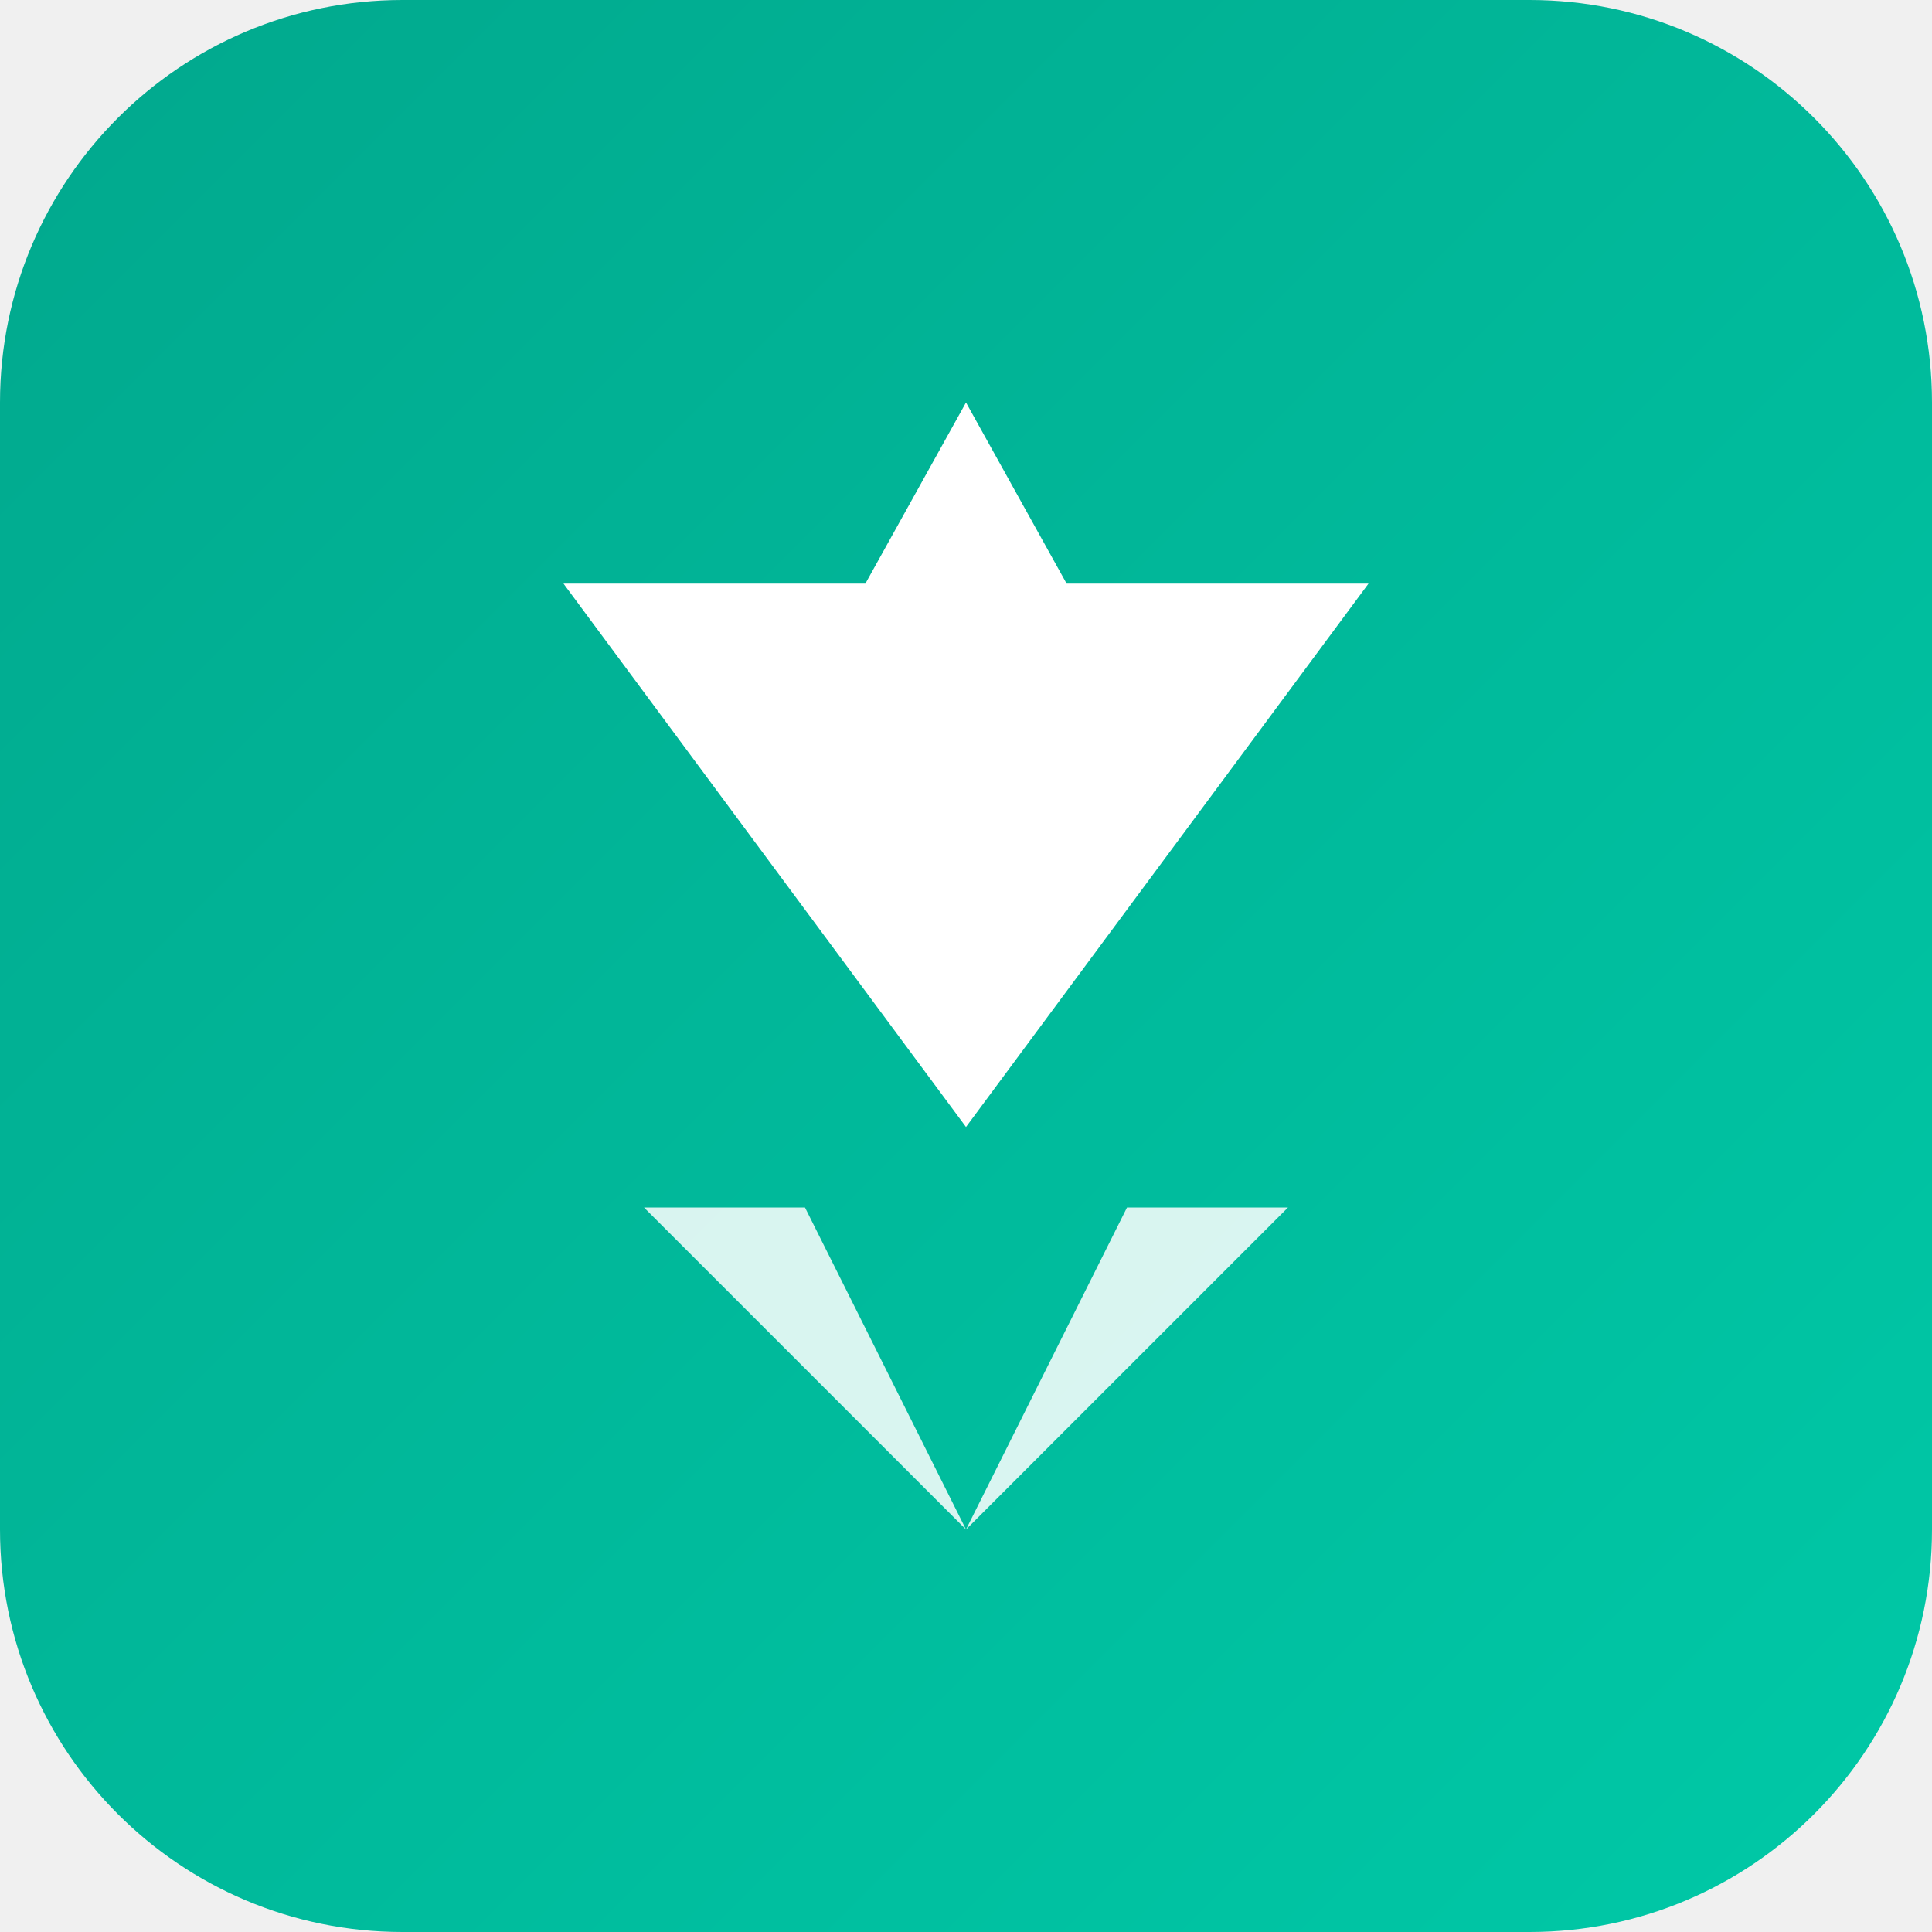
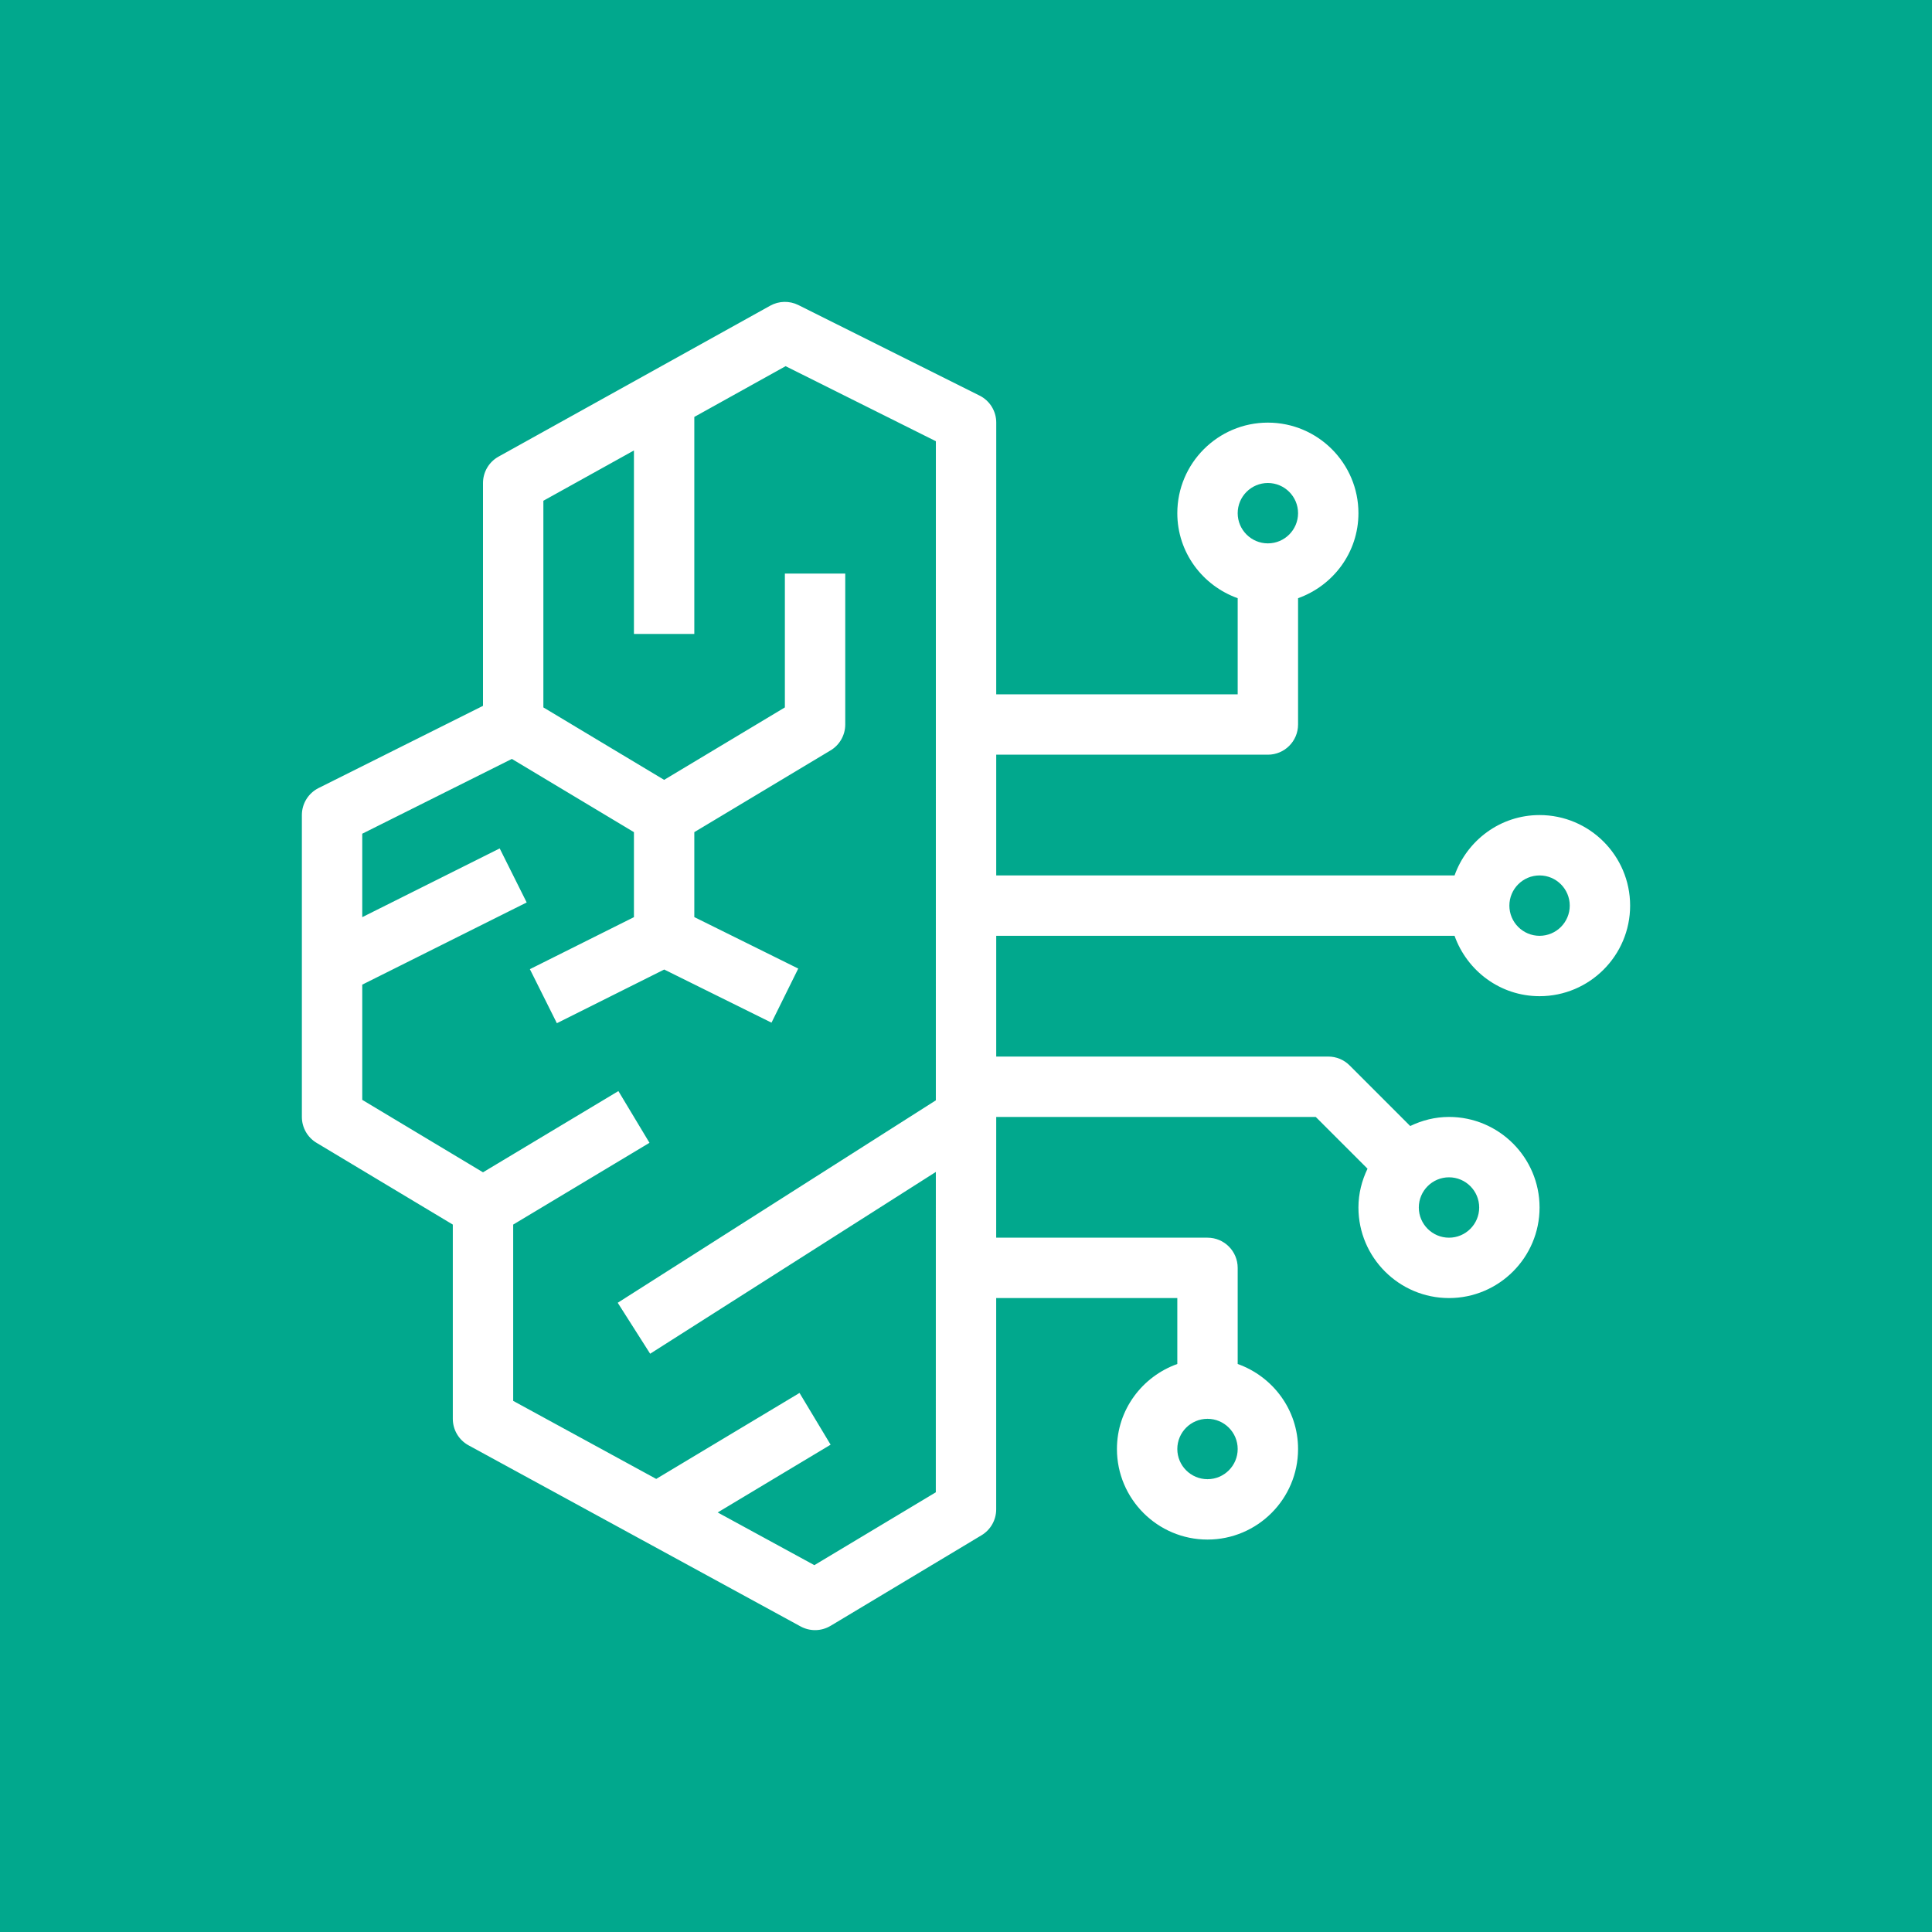
- <svg xmlns="http://www.w3.org/2000/svg" width="48" height="48" viewBox="0 0 48 48">
-   <defs>
-     <linearGradient id="bedrock-grad" x1="0%" y1="0%" x2="100%" y2="100%">
-       <stop offset="0%" stop-color="#01A88D" />
-       <stop offset="100%" stop-color="#00C9A7" />
-     </linearGradient>
-   </defs>
-   <rect width="48" height="48" rx="10" fill="url(#bedrock-grad)" />
-   <g fill="#fff">
-     <path d="M24 10l-2.5 4.5H14L24 28l10-13.5h-7.5L24 10z" />
-     <path d="M16 30h4l4 8 4-8h4l-8 8-8-8z" opacity="0.85" />
+ <svg xmlns="http://www.w3.org/2000/svg" width="64px" height="64px" viewBox="0 0 64 64" version="1.1">
+   <g id="Icon-Architecture/48/Arch_Amazon-Bedrock_48" stroke="none" stroke-width="1" fill="none" fill-rule="evenodd">
+     <g id="Icon-Architecture-BG/48/Machine-Learning" fill="#01A88D">
+       <rect id="Rectangle" x="0" y="0" width="64" height="64" />
+     </g>
+     <g id="Icon-Service/48/Amazon-Bedrock_48" transform="translate(10, 10)" fill="#FFFFFF">
+       <path d="M41,21 C40.448,21 40,20.551 40,20 C40,19.449 40.448,19 41,19 C41.552,19 42,19.449 42,20 C42,20.551 41.552,21 41,21 L41,21 Z M16.977,41.848 L13.774,40.102 L17.515,37.857 L16.485,36.143 L11.738,38.991 L7,36.406 L7,30.566 L11.515,27.857 L10.485,26.143 L6,28.834 L2,26.434 L2,22.618 L7.447,19.895 L6.553,18.105 L2,20.382 L2,17.618 L6.956,15.14 L11,17.566 L11,20.382 L7.553,22.105 L8.447,23.895 L12.003,22.117 L15.557,23.877 L16.443,22.085 L13,20.38 L13,17.566 L17.515,14.857 C17.815,14.677 18,14.351 18,14 L18,9 L16,9 L16,13.434 L12,15.834 L8,13.434 L8,6.588 L11,4.922 L11,11 L13,11 L13,3.811 L16.024,2.13 L21.002,4.616 L21.001,26.45 L10.463,33.156 L11.537,34.844 L21.001,28.822 L21,39.434 L16.977,41.848 Z M38,29 C38.552,29 39,29.449 39,30 C39,30.551 38.552,31 38,31 C37.448,31 37,30.551 37,30 C37,29.449 37.448,29 38,29 L38,29 Z M30,39 C29.448,39 29,38.551 29,38 C29,37.449 29.448,37 30,37 C30.552,37 31,37.449 31,38 C31,38.551 30.552,39 30,39 L30,39 Z M32,6 C32.552,6 33,6.449 33,7 C33,7.551 32.552,8 32,8 C31.448,8 31,7.551 31,7 C31,6.449 31.448,6 32,6 L32,6 Z M41,17 C39.698,17 38.598,17.839 38.184,19 L23.001,19 L23.001,15 L32,15 C32.553,15 33,14.552 33,14 L33,9.816 C34.161,9.402 35,8.302 35,7 C35,5.346 33.654,4 32,4 C30.346,4 29,5.346 29,7 C29,8.302 29.839,9.402 31,9.816 L31,13 L23.001,13 L23.002,3.998 C23.002,3.619 22.788,3.273 22.449,3.104 L16.447,0.105 C16.151,-0.042 15.803,-0.034 15.515,0.126 L6.515,5.126 C6.197,5.302 6,5.637 6,6 L6,13.382 L0.553,16.105 C0.214,16.275 0,16.621 0,17 L0,27 C0,27.351 0.185,27.677 0.485,27.857 L5,30.566 L5,37 C5,37.366 5.2,37.703 5.521,37.878 L16.521,43.878 C16.671,43.959 16.835,44 17,44 C17.179,44 17.356,43.952 17.515,43.857 L22.515,40.857 C22.815,40.677 23,40.351 23,40 L23,33 L29,33 L29,35.184 C27.839,35.598 27,36.698 27,38 C27,39.654 28.346,41 30,41 C31.654,41 33,39.654 33,38 C33,36.698 32.161,35.598 31,35.184 L31,32 C31,31.448 30.553,31 30,31 L23,31 L23.001,27 L33.586,27 L35.301,28.715 C35.113,29.106 35,29.538 35,30 C35,31.654 36.346,33 38,33 C39.654,33 41,31.654 41,30 C41,28.346 39.654,27 38,27 C37.538,27 37.106,27.113 36.715,27.301 L34.707,25.293 C34.52,25.105 34.266,25 34,25 L23.001,25 L23.001,21 L38.184,21 C38.598,22.161 39.698,23 41,23 C42.654,23 44,21.654 44,20 C44,18.346 42.654,17 41,17 L41,17 Z" id="Fill-3" />
+     </g>
  </g>
</svg>
